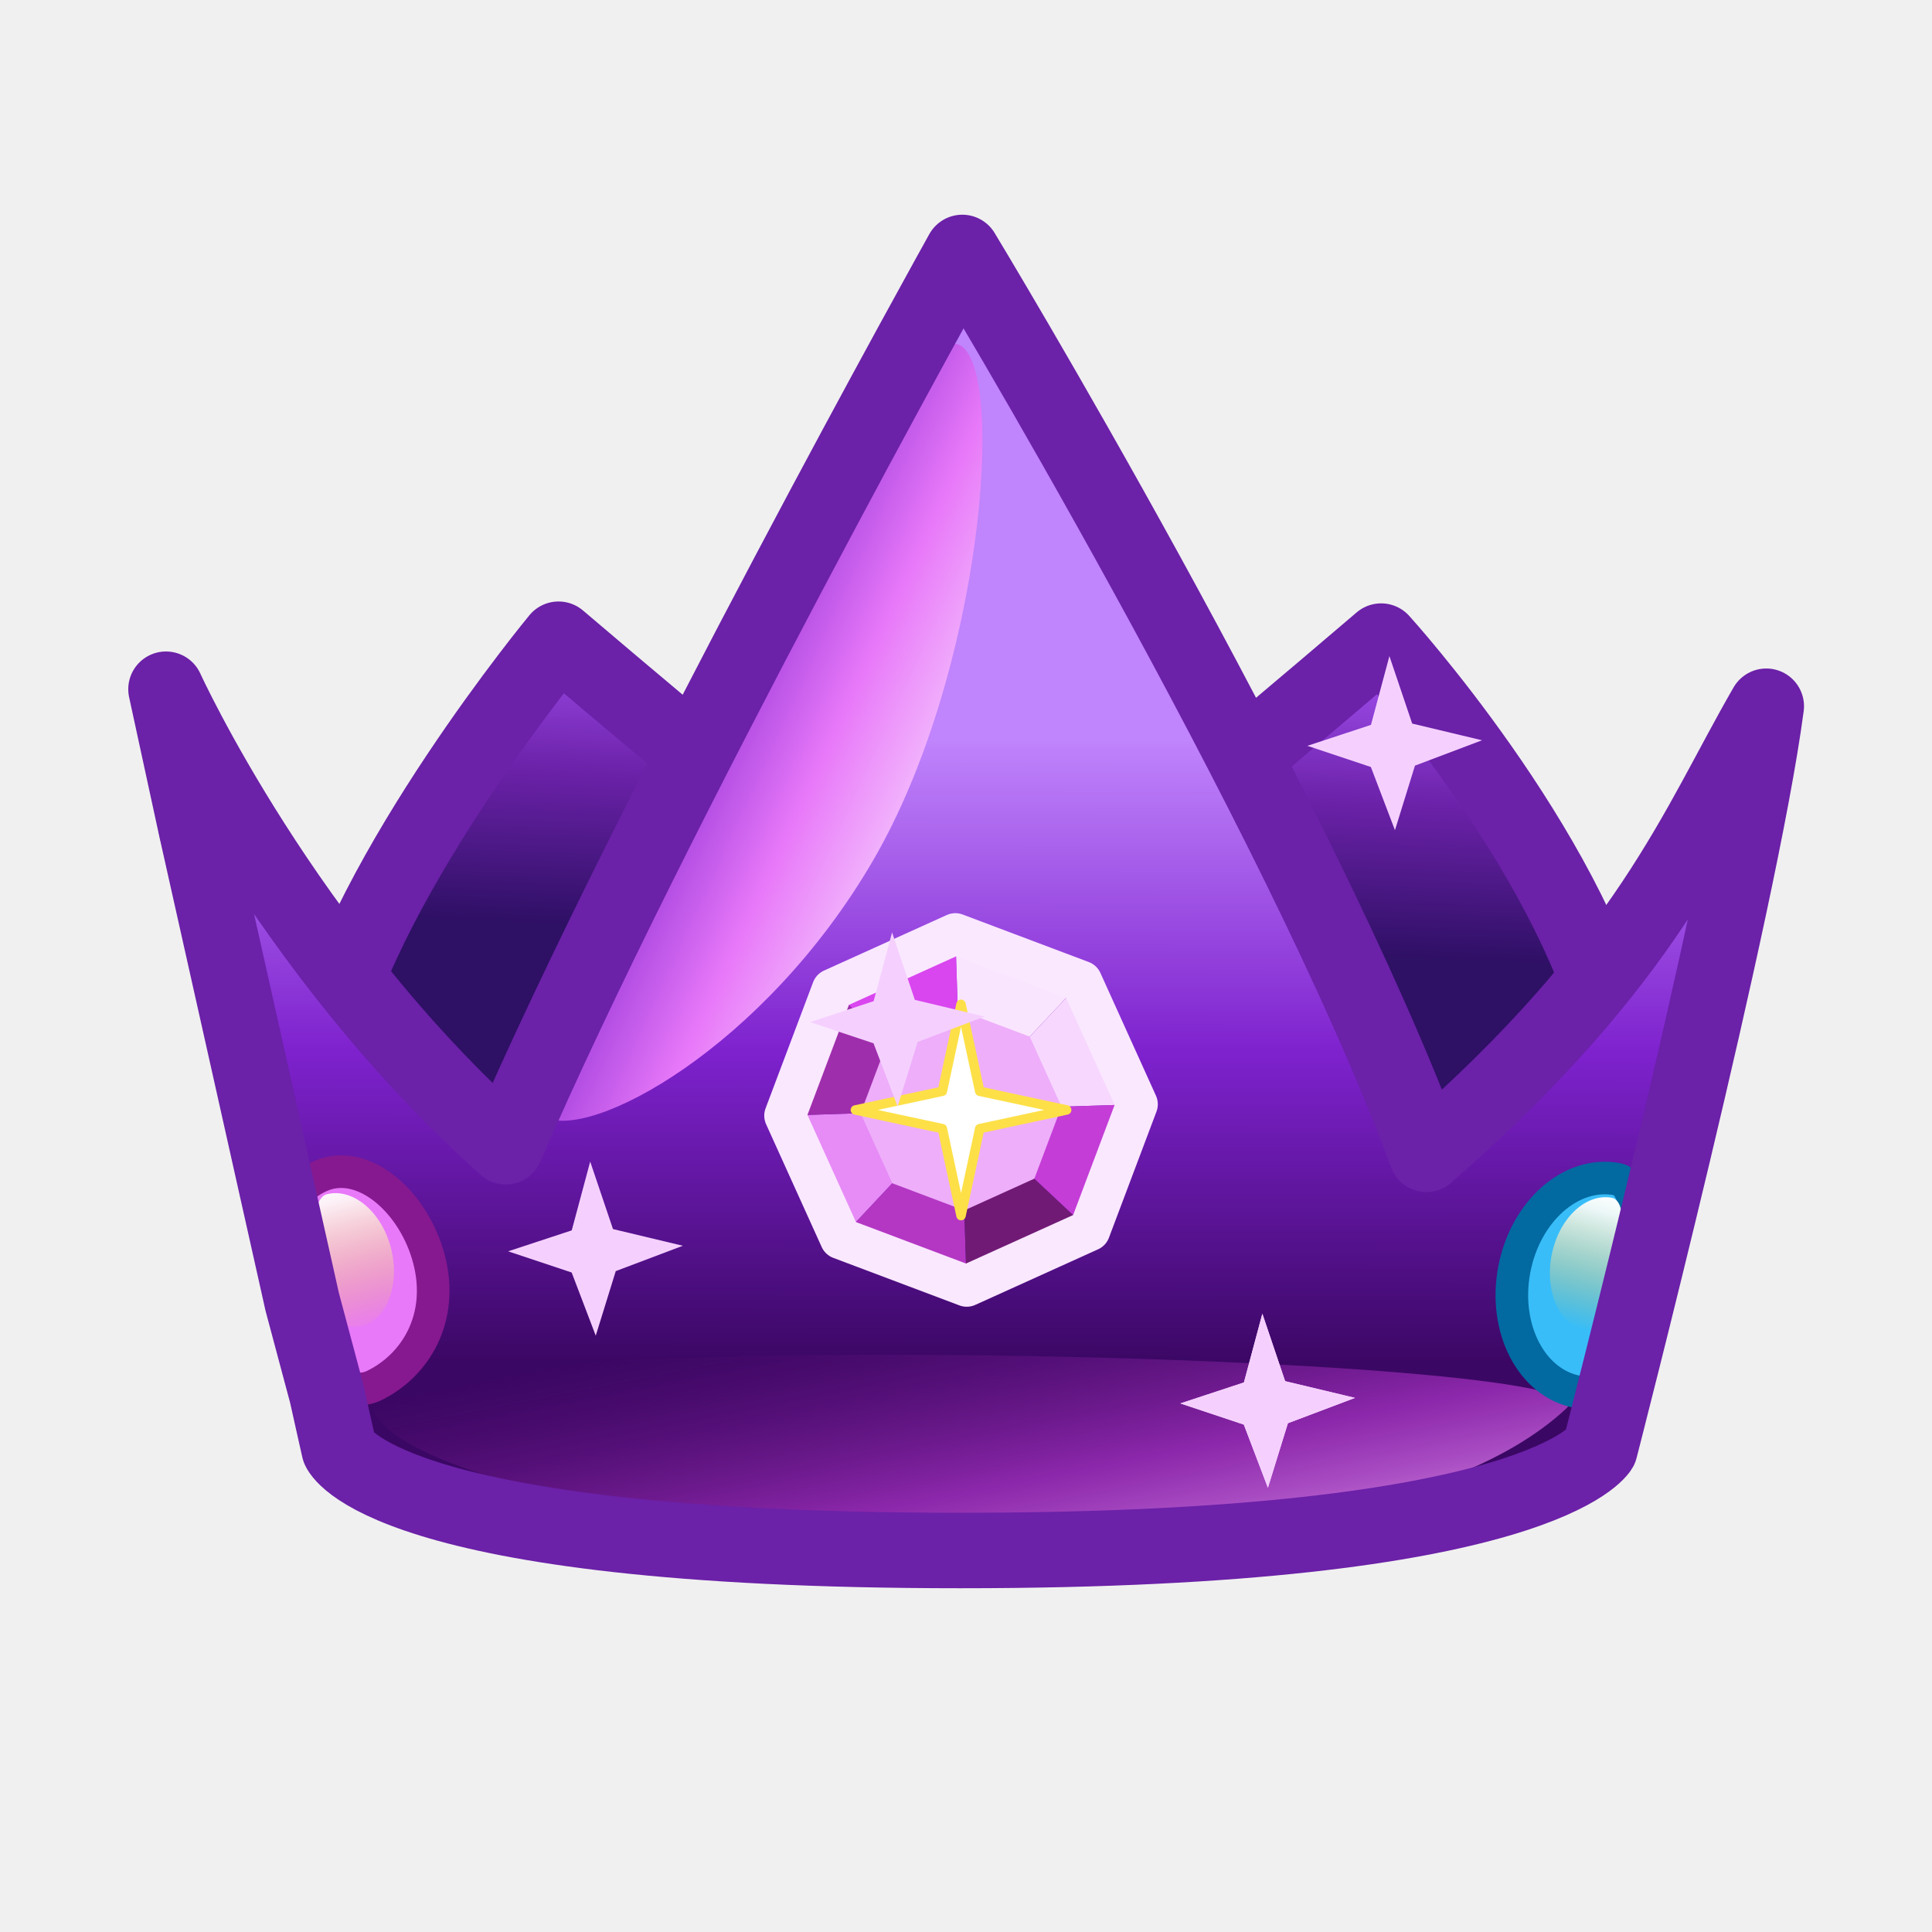
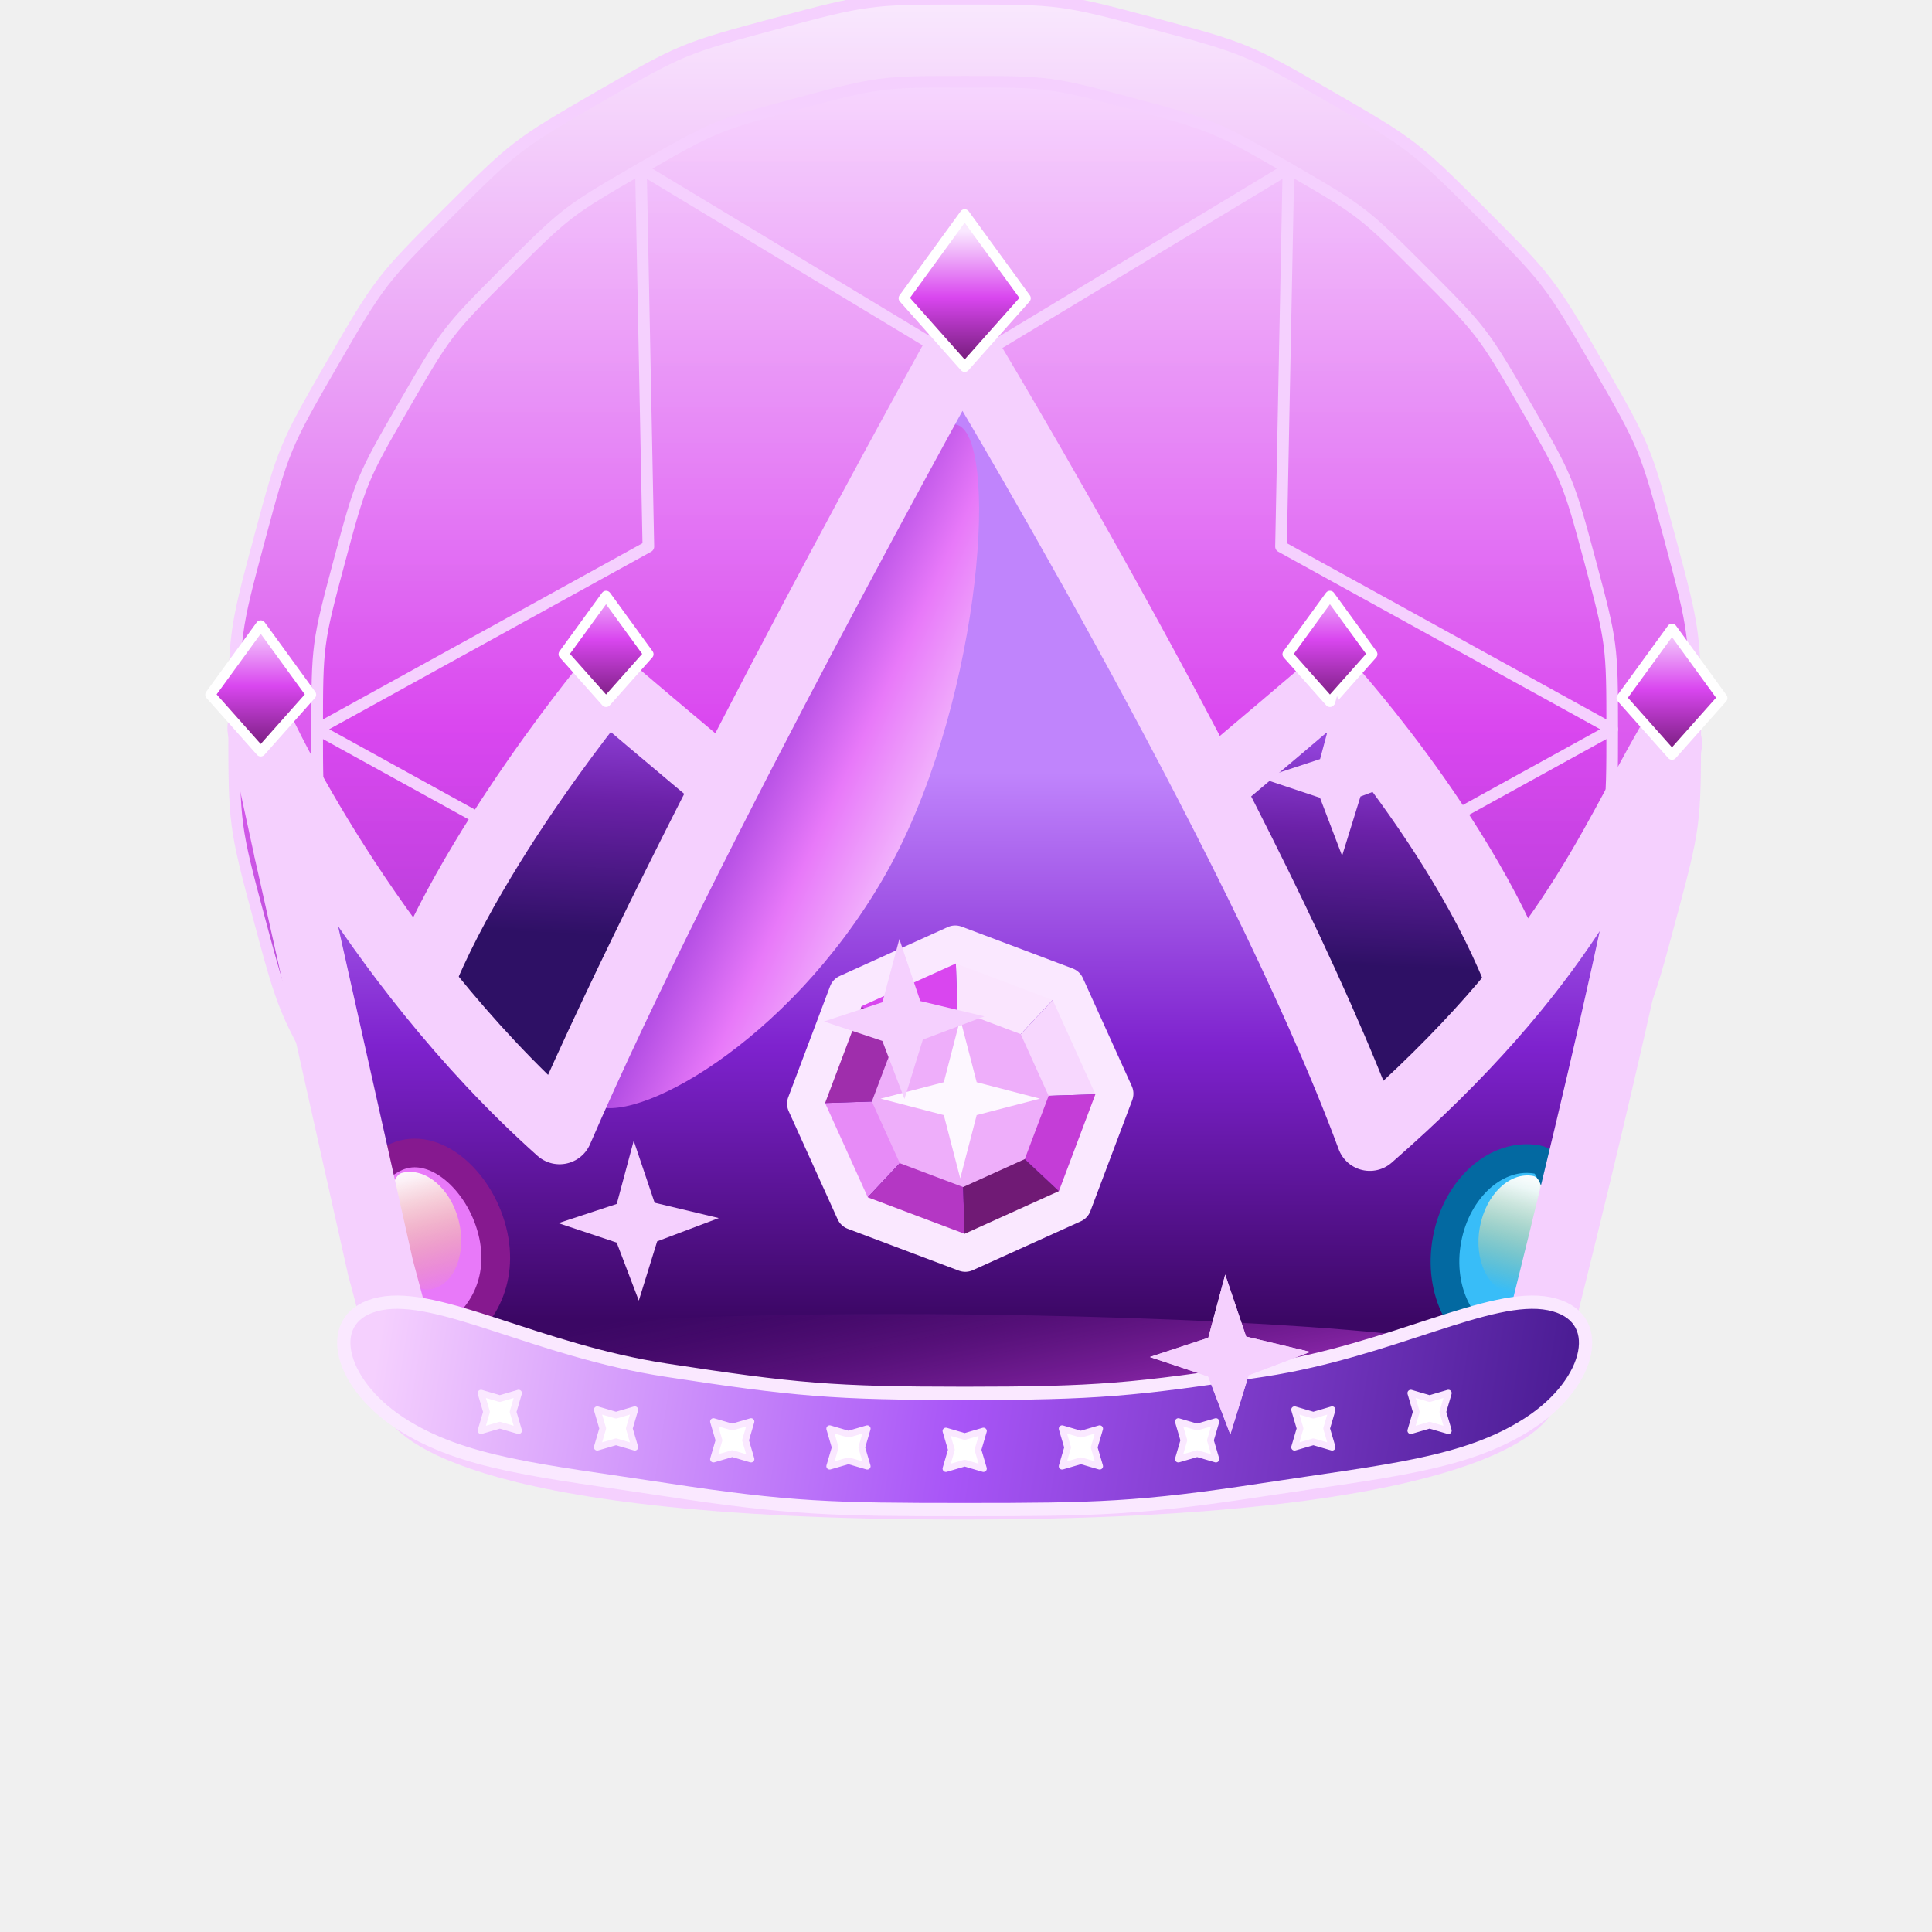
<svg xmlns="http://www.w3.org/2000/svg" viewBox="0 0 512 512" width="512" height="512">
  <defs>
-     <linearGradient id="lg_1" gradientUnits="userSpaceOnUse" x1="-2" y1="-60" x2="-5.258" y2="21.203">
+     <linearGradient id="lg_1" gradientUnits="userSpaceOnUse" x1="0" y1="-265" x2="0" y2="175">
+       <stop offset="0%" stop-color="#fae8ff" stop-opacity="1" />
+       <stop offset="50%" stop-color="#d946ef" stop-opacity="1" />
+       <stop offset="100%" stop-color="#6b21a8" stop-opacity="1" />
+     </linearGradient>
+     <linearGradient id="lg_2" gradientUnits="userSpaceOnUse" x1="-2" y1="-60" x2="-5.258" y2="21.203">
      <stop offset="0%" stop-color="#a855f7" stop-opacity="1" />
      <stop offset="50%" stop-color="#6b21a8" stop-opacity="1" />
      <stop offset="100%" stop-color="#2e1065" stop-opacity="1" />
    </linearGradient>
-     <linearGradient id="lg_2" gradientUnits="userSpaceOnUse" x1="4" y1="-32" x2="3.742" y2="133.203">
+     <linearGradient id="lg_3" gradientUnits="userSpaceOnUse" x1="4" y1="-32" x2="3.742" y2="133.203">
      <stop offset="0%" stop-color="#c084fc" stop-opacity="1" />
      <stop offset="50%" stop-color="#7e22ce" stop-opacity="1" />
      <stop offset="100%" stop-color="#3b0764" stop-opacity="1" />
    </linearGradient>
-     <linearGradient id="lg_3" gradientUnits="userSpaceOnUse" x1="27.309" y1="66.784" x2="4.446" y2="-49.105">
+     <linearGradient id="lg_4" gradientUnits="userSpaceOnUse" x1="27.309" y1="66.784" x2="4.446" y2="-49.105">
      <stop offset="5%" stop-color="#f5d0fe" stop-opacity="1" />
      <stop offset="51%" stop-color="#d946ef" stop-opacity="0.5" />
      <stop offset="96%" stop-color="#86198f" stop-opacity="0" />
    </linearGradient>
-     <linearGradient id="lg_4" gradientUnits="userSpaceOnUse" x1="57.574" y1="32.762" x2="-27.768" y2="-6.745">
+     <linearGradient id="lg_5" gradientUnits="userSpaceOnUse" x1="57.574" y1="32.762" x2="-27.768" y2="-6.745">
      <stop offset="0%" stop-color="#fae8ff" stop-opacity="1" />
      <stop offset="50%" stop-color="#e879f9" stop-opacity="1" />
      <stop offset="100%" stop-color="#7e22ce" stop-opacity="1" />
    </linearGradient>
-     <linearGradient id="lg_5" gradientUnits="userSpaceOnUse" x1="7.756" y1="-20.683" x2="-2.837" y2="18.433">
+     <linearGradient id="lg_6" gradientUnits="userSpaceOnUse" x1="7.756" y1="-20.683" x2="-2.837" y2="18.433">
      <stop offset="5%" stop-color="#ffffff" stop-opacity="1" />
      <stop offset="12%" stop-color="#fefefb" stop-opacity="0.955" />
      <stop offset="18%" stop-color="#fefdf7" stop-opacity="0.909" />
      <stop offset="57%" stop-color="#f8df95" stop-opacity="0.455" />
      <stop offset="96%" stop-color="#f1c234" stop-opacity="0" />
    </linearGradient>
-     <linearGradient id="lg_6" gradientUnits="userSpaceOnUse" x1="-7.728" y1="-23.592" x2="4.54" y2="21.275">
+     <linearGradient id="lg_7" gradientUnits="userSpaceOnUse" x1="-7.728" y1="-23.592" x2="4.54" y2="21.275">
      <stop offset="5%" stop-color="#ffffff" stop-opacity="1" />
      <stop offset="12%" stop-color="#fefefb" stop-opacity="0.955" />
      <stop offset="18%" stop-color="#fefdf7" stop-opacity="0.909" />
      <stop offset="57%" stop-color="#f8df95" stop-opacity="0.455" />
      <stop offset="96%" stop-color="#f1c234" stop-opacity="0" />
    </linearGradient>
+     <linearGradient id="lg_8" gradientUnits="userSpaceOnUse" x1="-175" y1="130" x2="175" y2="185">
+       <stop offset="0%" stop-color="#f5d0fe" stop-opacity="1" />
+       <stop offset="50%" stop-color="#a855f7" stop-opacity="1" />
+       <stop offset="100%" stop-color="#4c1d95" stop-opacity="1" />
+     </linearGradient>
+     <linearGradient id="lg_9" gradientUnits="userSpaceOnUse" x1="0" y1="-195" x2="0" y2="-155">
+       <stop offset="0%" stop-color="#fae8ff" stop-opacity="1" />
+       <stop offset="50%" stop-color="#d946ef" stop-opacity="1" />
+       <stop offset="100%" stop-color="#701a75" stop-opacity="1" />
+     </linearGradient>
+     <linearGradient id="lg_10" gradientUnits="userSpaceOnUse" x1="-212" y1="-78" x2="-212" y2="-38">
+       <stop offset="0%" stop-color="#fae8ff" stop-opacity="1" />
+       <stop offset="50%" stop-color="#d946ef" stop-opacity="1" />
+       <stop offset="100%" stop-color="#701a75" stop-opacity="1" />
+     </linearGradient>
+     <linearGradient id="lg_11" gradientUnits="userSpaceOnUse" x1="213" y1="-77" x2="213" y2="-37">
+       <stop offset="0%" stop-color="#fae8ff" stop-opacity="1" />
+       <stop offset="50%" stop-color="#d946ef" stop-opacity="1" />
+       <stop offset="100%" stop-color="#701a75" stop-opacity="1" />
+     </linearGradient>
+     <linearGradient id="lg_12" gradientUnits="userSpaceOnUse" x1="-108" y1="-92" x2="-108" y2="-52">
+       <stop offset="0%" stop-color="#fae8ff" stop-opacity="1" />
+       <stop offset="50%" stop-color="#d946ef" stop-opacity="1" />
+       <stop offset="100%" stop-color="#701a75" stop-opacity="1" />
+     </linearGradient>
+     <linearGradient id="lg_13" gradientUnits="userSpaceOnUse" x1="110" y1="-92" x2="110" y2="-52">
+       <stop offset="0%" stop-color="#fae8ff" stop-opacity="1" />
+       <stop offset="50%" stop-color="#d946ef" stop-opacity="1" />
+       <stop offset="100%" stop-color="#701a75" stop-opacity="1" />
+     </linearGradient>
  </defs>
-   <g transform="translate(192.95, 209.20)">
-     <g transform="translate(63.07, 18.70) scale(1.000, 1.000) translate(0.00, 0.00)">
-       <g transform="translate(0, 0) rotate(0) scale(1, 1) translate(0, 0)">
-         <path d="M -108.00 -58.50 C -108.00 -58.50, -158.50 2.50, -170.00 49.50 C -195.50 20.50, -204.00 -8.50, -204.00 -8.50 L -165.00 150.00 L 168.50 150.00 L 172.49 133.24 L 173.42 129.30 L 174.33 125.46 L 175.05 122.44 L 175.96 118.61 L 177.43 112.44 L 179.84 102.32 L 186.24 75.38 L 197.65 27.40 L 199.25 20.66 L 205.00 -3.50 C 205.00 -3.50, 190.50 30.50, 172.00 46.50 C 159.50 -3.50, 110.00 -58.00, 110.00 -58.00 C 110.00 -58.00, 16.50 22.00, 1.50 30.50 C -26.00 11.50, -108.00 -58.50, -108.00 -58.50 Z" fill="url(#lg_1)" fill-opacity="1" stroke="#6b21a8" stroke-width="20" stroke-linecap="round" stroke-linejoin="round" />
-       </g>
-     </g>
-     <g transform="translate(63.07, 18.70) scale(1.000, 1.000) translate(0.00, 0.00)">
-       <g transform="translate(0, 0) rotate(0) scale(1, 1) translate(0, 0)">
-         <path d="M -1.00 -161.00 C -1.00 -161.00, -84.00 -12.00, -122.00 76.00 C -180.00 22.00, -212.00 -44.00, -212.00 -44.00 L -204.22 -9.24 L -201.37 3.50 L -195.97 27.61 L -191.99 45.38 L -186.47 70.03 L -183.12 85.01 L -177.84 108.57 L -175.94 117.08 L -170.27 142.40 L -168.44 150.56 L -167.00 157.00 C -167.00 157.00, -155.50 183.00, -1.50 183.00 C 152.50 183.00, 168.00 156.00, 168.00 156.00 C 168.00 156.00, 205.50 9.50, 212.50 -43.50 C 194.00 -11.50, 181.00 26.50, 122.00 78.00 C 88.00 -14.00, -1.00 -161.00, -1.00 -161.00 Z" fill="url(#lg_2)" fill-opacity="1" stroke="none" stroke-width="0" stroke-linecap="round" stroke-linejoin="round" />
+   <g transform="translate(252.95, 269.20) scale(0.880, 0.880) translate(-60, -60)">
+     <g transform="translate(63.07, 18.70) scale(1.000, 1.000) translate(0.00, 0.00)">
+       <g transform="translate(0, 0) rotate(0) scale(1, 1) translate(0, 0)">
+         <path d="M 220.00 -45.00 C 220.00 -16.53, 219.87 -15.56, 212.50 11.94 C 205.13 39.44, 204.77 40.34, 190.53 65.00 C 176.29 89.66, 175.69 90.43, 155.56 110.56 C 135.43 130.69, 134.66 131.29, 110.00 145.53 C 85.34 159.77, 84.44 160.13, 56.94 167.50 C 29.44 174.87, 28.47 175.00, 0.00 175.00 C -28.47 175.00, -29.44 174.87, -56.94 167.50 C -84.44 160.13, -85.34 159.77, -110.00 145.53 C -134.66 131.29, -135.43 130.69, -155.56 110.56 C -175.69 90.43, -176.29 89.66, -190.53 65.00 C -204.77 40.34, -205.13 39.44, -212.50 11.94 C -219.87 -15.56, -220.00 -16.53, -220.00 -45.00 C -220.00 -73.47, -219.87 -74.44, -212.50 -101.94 C -205.13 -129.44, -204.77 -130.34, -190.53 -155.00 C -176.29 -179.66, -175.69 -180.43, -155.56 -200.56 C -135.43 -220.69, -134.66 -221.29, -110.00 -235.53 C -85.34 -249.77, -84.44 -250.13, -56.94 -257.50 C -29.44 -264.87, -28.47 -265.00, 0.00 -265.00 C 28.47 -265.00, 29.44 -264.87, 56.94 -257.50 C 84.44 -250.13, 85.34 -249.77, 110.00 -235.53 C 134.66 -221.29, 135.43 -220.69, 155.56 -200.56 C 175.69 -180.43, 176.29 -179.66, 190.53 -155.00 C 204.77 -130.34, 205.13 -129.44, 212.50 -101.94 C 219.87 -74.44, 220.00 -73.47, 220.00 -45.00 Z" fill="url(#lg_1)" fill-opacity="0.88" stroke="#f5d0fe" stroke-width="3.5" stroke-linecap="round" stroke-linejoin="round" />
+         <path d="M 188.36 -95.47 C 181.83 -119.85, 181.49 -120.65, 168.87 -142.50 C 156.25 -164.35, 155.73 -165.05, 137.89 -182.89 C 120.05 -200.73, 119.35 -201.25, 97.50 -213.87 C 75.65 -226.49, 74.85 -226.83, 50.47 -233.36 C 26.09 -239.89, 25.23 -240.00, 0.00 -240.00 C -25.23 -240.00, -26.09 -239.89, -50.47 -233.36 C -74.85 -226.83, -75.65 -226.49, -97.50 -213.87 C -119.35 -201.25, -120.05 -200.73, -137.89 -182.89 C -155.73 -165.05, -156.25 -164.35, -168.87 -142.50 C -181.49 -120.65, -181.83 -119.85, -188.36 -95.47 C -194.89 -71.09, -195.00 -70.23, -195.00 -45.00 C -195.00 -19.77, -194.89 -18.90, -188.36 5.47 C -181.83 29.84, -181.49 30.65, -168.87 52.50 C -156.25 74.35, -155.73 75.05, -137.89 92.89 C -120.05 110.73, -119.35 111.25, -97.50 123.87 C -75.65 136.49, -74.84 136.83, -50.47 143.36 C -26.10 149.89, -25.23 150.00, 0.00 150.00 C 25.23 150.00, 26.09 149.89, 50.47 143.36 C 74.85 136.83, 75.65 136.49, 97.50 123.87 C 119.35 111.25, 120.05 110.73, 137.89 92.89 C 155.73 75.05, 156.25 74.35, 168.87 52.50 C 181.49 30.65, 181.83 29.84, 188.36 5.47 C 194.89 -18.90, 195.00 -19.77, 195.00 -45.00 C 195.00 -70.23, 194.89 -71.09, 188.36 -95.47 Z" fill="url(#lg_1)" fill-opacity="0.88" stroke="#f5d0fe" stroke-width="3.5" stroke-linecap="round" stroke-linejoin="round" />
+         <path d="M 195.00 -45.00 L 95.26 10.00 L 97.50 123.87 L 0.00 65.00 L -97.50 123.87 L -95.26 10.00 L -195.00 -45.00 L -95.26 -100.00 L -97.50 -213.87 L 0.00 -155.00 L 97.50 -213.87 L 95.26 -100.00 L 195.00 -45.00 Z" fill="url(#lg_1)" fill-opacity="0.88" stroke="#f5d0fe" stroke-width="3.5" stroke-linecap="round" stroke-linejoin="round" />
+       </g>
+     </g>
+     <g transform="translate(63.07, 18.70) scale(1.000, 1.000) translate(0.00, 0.00)">
+       <g transform="translate(0, 0) rotate(0) scale(1, 1) translate(0, 0)">
+         <path d="M -108.00 -58.50 C -108.00 -58.50, -158.50 2.50, -170.00 49.50 C -195.50 20.50, -204.00 -8.50, -204.00 -8.50 L -165.00 150.00 L 168.50 150.00 L 172.49 133.24 L 173.42 129.30 L 174.33 125.46 L 175.05 122.44 L 175.96 118.61 L 177.43 112.44 L 179.84 102.32 L 186.24 75.38 L 197.65 27.40 L 199.25 20.66 L 205.00 -3.50 C 205.00 -3.50, 190.50 30.50, 172.00 46.50 C 159.50 -3.50, 110.00 -58.00, 110.00 -58.00 C 110.00 -58.00, 16.50 22.00, 1.50 30.50 C -26.00 11.50, -108.00 -58.50, -108.00 -58.50 Z" fill="url(#lg_2)" fill-opacity="1" stroke="#f5d0fe" stroke-width="20" stroke-linecap="round" stroke-linejoin="round" />
+       </g>
+     </g>
+     <g transform="translate(63.07, 18.70) scale(1.000, 1.000) translate(0.00, 0.00)">
+       <g transform="translate(0, 0) rotate(0) scale(1, 1) translate(0, 0)">
+         <path d="M -1.00 -161.00 C -1.00 -161.00, -84.00 -12.00, -122.00 76.00 C -180.00 22.00, -212.00 -44.00, -212.00 -44.00 L -204.22 -9.24 L -201.37 3.50 L -195.97 27.61 L -191.99 45.38 L -186.47 70.03 L -183.12 85.01 L -177.84 108.57 L -175.94 117.08 L -170.27 142.40 L -168.44 150.56 L -167.00 157.00 C -167.00 157.00, -155.50 183.00, -1.50 183.00 C 152.50 183.00, 168.00 156.00, 168.00 156.00 C 168.00 156.00, 205.50 9.50, 212.50 -43.50 C 194.00 -11.50, 181.00 26.50, 122.00 78.00 C 88.00 -14.00, -1.00 -161.00, -1.00 -161.00 Z" fill="url(#lg_3)" fill-opacity="1" stroke="none" stroke-width="0" stroke-linecap="round" stroke-linejoin="round" />
      </g>
    </g>
    <g transform="translate(62.10, 171.03) scale(1.000, 1.000) translate(0.00, 0.00)">
      <g transform="translate(2, 3.5) rotate(0) scale(1, 1) translate(0, 0)">
-         <path d="M 158.11 -10.54 C 173.85 -25.31, -164.96 -32.99, -158.55 -10.98 C -149.09 21.51, 94.18 49.48, 158.11 -10.54 Z" fill="url(#lg_3)" fill-opacity="1" stroke="none" stroke-width="0" stroke-linecap="round" stroke-linejoin="round" />
+         <path d="M 158.11 -10.54 C 173.85 -25.31, -164.96 -32.99, -158.55 -10.98 C -149.09 21.51, 94.18 49.48, 158.11 -10.54 Z" fill="url(#lg_4)" fill-opacity="1" stroke="none" stroke-width="0" stroke-linecap="round" stroke-linejoin="round" />
      </g>
    </g>
    <g transform="translate(61.73, 84.95) scale(1.000, 1.000) translate(-265.17, -339.65)">
      <g transform="translate(265.173, 339.648) rotate(0) scale(1, 1) translate(0, 0)">
        <path d="M 0.00 0.00 L 0.00 0.00 L 0.00 0.00 L 0.00 0.00 Z" fill="#f8dcfe" fill-opacity="1" stroke="none" stroke-width="0" stroke-linecap="round" stroke-linejoin="round" />
      </g>
      <g transform="translate(241.849, 356.673) rotate(0) scale(1, 1) translate(0, 0)">
        <path d="M 23.32 -17.02 L -8.59 17.02 L -23.32 -15.51 L -23.32 -15.52 L 23.32 -17.02 L 23.32 -17.02 Z" fill="#e78bf7" fill-opacity="1" stroke="none" stroke-width="0" stroke-linecap="round" stroke-linejoin="round" />
      </g>
      <g transform="translate(265.173, 339.648) rotate(0) scale(1, 1) translate(0, 0)">
        <path d="M 0.00 0.00 L 0.00 0.00 L 0.00 0.00 L 0.00 0.00 L 0.00 0.00 Z" fill="#f5d0fe" fill-opacity="1" stroke="none" stroke-width="0" stroke-linecap="round" stroke-linejoin="round" />
      </g>
      <g transform="translate(241.85, 324.443) rotate(0) scale(1, 1) translate(0, 0)">
        <path d="M 23.32 15.21 L -23.32 16.71 L -10.73 -16.71 L -10.73 -16.71 L 23.32 15.21 L 23.32 15.21 Z" fill="#9f2eac" fill-opacity="1" stroke="none" stroke-width="0" stroke-linecap="round" stroke-linejoin="round" />
      </g>
      <g transform="translate(265.173, 339.648) rotate(0) scale(1, 1) translate(0, 0)">
        <path d="M 0.00 0.00 L 0.00 0.00 L 0.00 0.00 L 0.00 0.00 Z" fill="#f5d0fe" fill-opacity="1" stroke="none" stroke-width="0" stroke-linecap="round" stroke-linejoin="round" />
      </g>
      <g transform="translate(280.378, 316.325) rotate(0) scale(1, 1) translate(0, 0)">
        <path d="M -15.21 23.32 L -16.71 -23.32 L 16.71 -10.73 L 16.71 -10.73 L -15.21 23.32 L -15.21 23.32 Z" fill="#fae5fe" fill-opacity="1" stroke="none" stroke-width="0" stroke-linecap="round" stroke-linejoin="round" />
      </g>
      <g transform="translate(249.967, 362.971) rotate(0) scale(1, 1) translate(0, 0)">
        <path d="M -16.71 10.73 L 15.21 -23.32 L 16.71 23.32 L -16.71 10.73 L -16.71 10.73 Z" fill="#b437c4" fill-opacity="1" stroke="none" stroke-width="0" stroke-linecap="round" stroke-linejoin="round" />
      </g>
      <g transform="translate(248.148, 316.325) rotate(0) scale(1, 1) translate(0, 0)">
        <path d="M -17.02 -8.59 L 15.51 -23.32 L 15.52 -23.32 L 17.02 23.32 L -17.02 -8.59 Z" fill="#d946ef" fill-opacity="1" stroke="none" stroke-width="0" stroke-linecap="round" stroke-linejoin="round" />
      </g>
      <g transform="translate(282.198, 362.972) rotate(0) scale(1, 1) translate(0, 0)">
        <path d="M -17.02 -23.32 L -17.02 -23.32 L 17.02 8.59 L -15.51 23.32 L -15.52 23.32 L -17.02 -23.32 L -17.02 -23.32 Z" fill="#701a75" fill-opacity="1" stroke="none" stroke-width="0" stroke-linecap="round" stroke-linejoin="round" />
      </g>
      <g transform="translate(288.497, 322.623) rotate(0) scale(1, 1) translate(0, 0)">
        <path d="M -23.32 17.02 L 8.60 -17.02 L 23.32 15.51 L 23.32 15.52 L -23.32 17.02 L -23.32 17.02 Z" fill="#f7d7fe" fill-opacity="1" stroke="none" stroke-width="0" stroke-linecap="round" stroke-linejoin="round" />
      </g>
      <g transform="translate(288.496, 354.854) rotate(0) scale(1, 1) translate(0, 0)">
        <path d="M 23.32 -16.71 L 10.73 16.71 L 10.73 16.71 L -23.32 -15.21 L 23.32 -16.71 Z" fill="#c43dd7" fill-opacity="1" stroke="none" stroke-width="0" stroke-linecap="round" stroke-linejoin="round" />
      </g>
      <g transform="translate(265.173, 339.648) rotate(0) scale(1, 1) translate(0, 0)">
        <path d="M 19.43 18.21 L 26.62 -0.86 L 18.21 -19.43 L -0.86 -26.62 L -19.43 -18.21 L -26.62 0.86 L -18.21 19.43 L 0.86 26.62 L 19.43 18.21 Z" fill="#eeaefa" fill-opacity="1" stroke="none" stroke-width="0" stroke-linecap="round" stroke-linejoin="round" />
      </g>
      <g transform="translate(265.173, 339.649) rotate(0) scale(1, 1) translate(0, 0)">
        <path d="M 31.92 -34.05 L 31.92 -34.05 L -1.51 -46.65 L -1.51 -46.65 L -34.05 -31.92 L -34.05 -31.92 L -46.65 1.51 L -46.65 1.51 L -31.92 34.05 L -31.92 34.05 L 1.51 46.65 L 1.51 46.65 L 34.05 31.92 L 34.05 31.92 L 46.65 -1.51 L 46.65 -1.51 L 31.92 -34.05 Z" fill="none" fill-opacity="1" stroke="#fae8ff" stroke-width="11" stroke-linecap="round" stroke-linejoin="round" />
      </g>
      <g transform="translate(265.173, 339.649) rotate(0) scale(1, 1) translate(0, 0)">
-         <path d="M 0.00 -28.00 L 4.95 -4.95 L 28.00 0.00 L 4.95 4.95 L 0.00 28.00 L -4.95 4.95 L -28.00 0.00 L -4.95 -4.95 L 0.00 -28.00 Z" fill="#ffffff" fill-opacity="1" stroke="#fde047" stroke-width="2.5" stroke-linecap="round" stroke-linejoin="round" />
+         <path d="M 0.00 -24.00 L 4.95 -4.95 L 24.00 0.00 L 4.95 4.95 L 0.00 24.00 L -4.95 4.95 L -24.00 0.00 L -4.95 -4.95 L 0.00 -24.00 Z" fill="#ffffff" fill-opacity="0.9" stroke="none" stroke-width="0" stroke-linecap="round" stroke-linejoin="round" />
      </g>
    </g>
    <g transform="translate(7.69, -15.15) scale(1.000, 1.000) translate(0.00, 0.00)">
      <g transform="translate(0, 0) rotate(0) scale(1, 1) translate(0, 0)">
-         <path d="M 53.92 -102.47 C 66.00 -95.44, 59.61 -15.67, 30.75 33.95 C 1.89 83.58, -44.68 108.83, -56.76 101.81 C -68.84 94.78, -41.86 58.14, -12.99 8.51 C 15.87 -41.11, 41.84 -109.49, 53.92 -102.47 Z" fill="url(#lg_4)" fill-opacity="1" stroke="none" stroke-width="0" stroke-linecap="round" stroke-linejoin="round" />
+         <path d="M 53.92 -102.47 C 66.00 -95.44, 59.61 -15.67, 30.75 33.95 C 1.89 83.58, -44.68 108.83, -56.76 101.81 C -68.84 94.78, -41.86 58.14, -12.99 8.51 C 15.87 -41.11, 41.84 -109.49, 53.92 -102.47 Z" fill="url(#lg_5)" fill-opacity="1" stroke="none" stroke-width="0" stroke-linecap="round" stroke-linejoin="round" />
      </g>
    </g>
    <g transform="translate(224.34, 131.35) scale(1.000, 1.000) translate(-420.29, -366.05)">
      <g transform="translate(420.285, 366.047) rotate(0) scale(1, 1) translate(0, 0)">
        <path d="M 0.76 28.30 C -11.39 26.04, -18.90 11.60, -16.01 -3.97 C -13.12 -19.53, -0.93 -30.32, 11.22 -28.06 C 23.38 -25.81, 12.91 30.55, 0.76 28.30 Z" fill="#38bdf8" fill-opacity="1" stroke="#0369a1" stroke-width="8.638" stroke-linecap="round" stroke-linejoin="round" />
      </g>
      <g transform="translate(423.467, 360.626) rotate(0) scale(1, 1) translate(0, 0)">
-         <path d="M 0.13 17.82 C -6.90 16.51, -11.13 7.50, -9.31 -2.30 C -7.49 -12.11, -0.31 -19.00, 6.72 -17.70 C 13.76 -16.39, 7.17 19.13, 0.13 17.82 Z" fill="url(#lg_5)" fill-opacity="1" stroke="none" stroke-width="0" stroke-linecap="round" stroke-linejoin="round" />
+         <path d="M 0.13 17.82 C -6.90 16.51, -11.13 7.50, -9.31 -2.30 C -7.49 -12.11, -0.31 -19.00, 6.72 -17.70 C 13.76 -16.39, 7.17 19.13, 0.13 17.82 Z" fill="url(#lg_6)" fill-opacity="1" stroke="none" stroke-width="0" stroke-linecap="round" stroke-linejoin="round" />
      </g>
    </g>
    <g transform="translate(-95.31, 130.00) scale(1.000, 1.000) translate(-100.64, -364.70)">
      <g transform="translate(100.638, 364.696) rotate(0) scale(1, 1) translate(0, 0)">
        <path d="M 1.54 27.98 C 12.64 22.55, 20.03 9.98, 16.09 -5.35 C 12.15 -20.68, -1.40 -32.52, -12.71 -27.54 C -37.39 -16.70, -15.76 36.43, 1.54 27.98 Z" fill="#e879f9" fill-opacity="1" stroke="#86198f" stroke-width="8.638" stroke-linecap="round" stroke-linejoin="round" />
      </g>
      <g transform="translate(97.237, 359.375) rotate(0) scale(1, 1) translate(0, 0)">
-         <path d="M 1.32 17.61 C 8.31 16.10, 11.86 6.56, 9.38 -3.11 C 6.90 -12.77, -0.73 -19.16, -7.66 -17.38 C -14.59 -15.60, -11.49 20.38, 1.32 17.61 Z" fill="url(#lg_6)" fill-opacity="1" stroke="none" stroke-width="0" stroke-linecap="round" stroke-linejoin="round" />
-       </g>
-     </g>
-     <g transform="translate(63.07, 18.70) scale(1.000, 1.000) translate(0.00, 0.00)">
-       <g transform="translate(0, 0) rotate(0) scale(1, 1) translate(0, 0)">
-         <path d="M -1.00 -161.00 C -1.00 -161.00, -84.00 -12.00, -122.00 76.00 C -180.68 23.63, -212.03 -45.25, -212.03 -45.25 L -204.22 -9.24 L -201.37 3.50 L -195.97 27.61 L -191.99 45.38 L -186.47 70.03 L -183.12 85.01 L -177.84 108.57 L -175.94 117.08 L -169.41 141.51 L -167.59 149.67 L -166.14 156.11 C -166.14 156.11, -155.50 183.00, -1.50 183.00 C 152.50 183.00, 168.00 156.00, 168.00 156.00 C 168.00 156.00, 205.06 12.26, 212.06 -40.74 C 193.56 -8.74, 181.00 26.50, 122.00 78.00 C 88.00 -14.00, -1.00 -161.00, -1.00 -161.00 Z" fill="none" fill-opacity="1" stroke="#6b21a8" stroke-width="20" stroke-linecap="round" stroke-linejoin="round" />
-       </g>
-     </g>
-     <g transform="translate(176.66, -12.26) scale(1.150, 1.150) translate(0.00, 0.00)">
-       <g transform="translate(0, 0) rotate(0) scale(1, 1) translate(0, 0)">
-         <path d="M -1.22 -20.06 L 4.03 -4.51 L 20.13 -0.66 L 4.67 5.18 L 0.06 20.06 L -5.49 5.50 L -20.13 0.62 L -5.47 -4.21 L -1.22 -20.06 Z" fill="#f5d0fe" fill-opacity="1" stroke="none" stroke-width="0" stroke-linecap="round" stroke-linejoin="round" />
-       </g>
-     </g>
-     <g transform="translate(-35.14, 121.70) scale(1.150, 1.150) translate(0.00, 0.00)">
-       <g transform="translate(0, 0) rotate(0) scale(1, 1) translate(0, 0)">
-         <path d="M -1.22 -20.06 L 4.03 -4.51 L 20.13 -0.66 L 4.67 5.18 L 0.06 20.06 L -5.49 5.50 L -20.13 0.62 L -5.47 -4.21 L -1.22 -20.06 Z" fill="#f5d0fe" fill-opacity="1" stroke="none" stroke-width="0" stroke-linecap="round" stroke-linejoin="round" />
-       </g>
-     </g>
-     <g transform="translate(44.86, 60.96) scale(1.150, 1.150) translate(0.00, 0.00)">
-       <g transform="translate(0, 0) rotate(0) scale(1, 1) translate(0, 0)">
-         <path d="M -1.22 -20.06 L 4.03 -4.51 L 20.13 -0.66 L 4.67 5.18 L 0.06 20.06 L -5.49 5.50 L -20.13 0.62 L -5.47 -4.21 L -1.22 -20.06 Z" fill="#f5d0fe" fill-opacity="1" stroke="none" stroke-width="0" stroke-linecap="round" stroke-linejoin="round" />
-       </g>
-     </g>
-     <g transform="translate(142.99, 162.01) scale(1.150, 1.150) translate(0.00, 0.00)">
-       <g transform="translate(0, 0) rotate(0) scale(1, 1) translate(0, 0)">
-         <path d="M -1.22 -20.06 L 4.03 -4.51 L 20.13 -0.66 L 4.67 5.18 L 0.06 20.06 L -5.49 5.50 L -20.13 0.62 L -5.47 -4.21 L -1.22 -20.06 Z" fill="#f5d0fe" fill-opacity="1" stroke="none" stroke-width="0" stroke-linecap="round" stroke-linejoin="round" />
-       </g>
-     </g>
-     <g transform="translate(142.99, 162.01) scale(1.150, 1.150) translate(0.00, 0.00)">
+         <path d="M 1.32 17.61 C 8.31 16.10, 11.86 6.56, 9.38 -3.11 C 6.90 -12.77, -0.73 -19.16, -7.66 -17.38 C -14.59 -15.60, -11.49 20.38, 1.32 17.61 Z" fill="url(#lg_7)" fill-opacity="1" stroke="none" stroke-width="0" stroke-linecap="round" stroke-linejoin="round" />
+       </g>
+     </g>
+     <g transform="translate(63.07, 18.70) scale(1.000, 1.000) translate(0.00, 0.00)">
+       <g transform="translate(0, 0) rotate(0) scale(1, 1) translate(0, 0)">
+         <path d="M -1.00 -161.00 C -1.00 -161.00, -84.00 -12.00, -122.00 76.00 C -180.68 23.63, -212.03 -45.25, -212.03 -45.25 L -204.22 -9.24 L -201.37 3.50 L -195.97 27.61 L -191.99 45.38 L -186.47 70.03 L -183.12 85.01 L -177.84 108.57 L -175.94 117.08 L -169.41 141.51 L -167.59 149.67 L -166.14 156.11 C -166.14 156.11, -155.50 183.00, -1.50 183.00 C 152.50 183.00, 168.00 156.00, 168.00 156.00 C 168.00 156.00, 205.06 12.26, 212.06 -40.74 C 193.56 -8.74, 181.00 26.50, 122.00 78.00 C 88.00 -14.00, -1.00 -161.00, -1.00 -161.00 Z" fill="none" fill-opacity="1" stroke="#f5d0fe" stroke-width="20" stroke-linecap="round" stroke-linejoin="round" />
+       </g>
+     </g>
+     <g transform="translate(63.07, 18.70) scale(1.000, 1.000) translate(0.00, 0.00)">
+       <g transform="translate(0, 0) rotate(0) scale(1, 1) translate(0, 0)">
+         <path d="M -176.00 128.00 C -158.40 124.48, -128.72 142.06, -90.00 148.00 C -51.28 153.94, -39.60 155.00, 0.00 155.00 C 39.60 155.00, 51.28 153.94, 90.00 148.00 C 128.72 142.06, 158.40 124.48, 176.00 128.00 C 193.60 131.52, 188.92 151.68, 170.00 164.00 C 151.08 176.32, 127.40 178.28, 90.00 184.00 C 52.60 189.72, 39.60 190.00, 0.00 190.00 C -39.60 190.00, -52.60 189.72, -90.00 184.00 C -127.40 178.28, -151.08 176.32, -170.00 164.00 C -188.92 151.68, -193.60 131.52, -176.00 128.00 Z" fill="url(#lg_8)" fill-opacity="1" stroke="#fae8ff" stroke-width="4" stroke-linecap="round" stroke-linejoin="round" />
+       </g>
+       <g transform="translate(0, 0) rotate(0) scale(1, 1) translate(0, 0)">
+         <path d="M -134.34 166.24 L -140.00 164.58 L -145.66 166.24 L -144.00 160.58 L -145.66 154.92 L -140.00 156.58 L -134.34 154.92 L -136.00 160.58 L -134.34 166.24 Z" fill="#ffffff" fill-opacity="1" stroke="#fae8ff" stroke-width="2" stroke-linecap="round" stroke-linejoin="round" />
+         <path d="M -99.34 171.23 L -105.00 169.58 L -110.66 171.23 L -109.00 165.58 L -110.66 159.92 L -105.00 161.58 L -99.34 159.92 L -101.00 165.58 L -99.34 171.23 Z" fill="#ffffff" fill-opacity="1" stroke="#fae8ff" stroke-width="2" stroke-linecap="round" stroke-linejoin="round" />
+         <path d="M -64.34 174.80 L -70.00 173.14 L -75.66 174.80 L -74.00 169.14 L -75.66 163.49 L -70.00 165.14 L -64.34 163.49 L -66.00 169.14 L -64.34 174.80 Z" fill="#ffffff" fill-opacity="1" stroke="#fae8ff" stroke-width="2" stroke-linecap="round" stroke-linejoin="round" />
+         <path d="M -29.34 176.94 L -35.00 175.29 L -40.66 176.94 L -39.00 171.29 L -40.66 165.63 L -35.00 167.29 L -29.34 165.63 L -31.00 171.29 L -29.34 176.94 Z" fill="#ffffff" fill-opacity="1" stroke="#fae8ff" stroke-width="2" stroke-linecap="round" stroke-linejoin="round" />
+         <path d="M 5.66 177.66 L 0.00 176.00 L -5.66 177.66 L -4.00 172.00 L -5.66 166.34 L 0.00 168.00 L 5.66 166.34 L 4.00 172.00 L 5.66 177.66 Z" fill="#ffffff" fill-opacity="1" stroke="#fae8ff" stroke-width="2" stroke-linecap="round" stroke-linejoin="round" />
+         <path d="M 40.66 176.94 L 35.00 175.29 L 29.34 176.94 L 31.00 171.29 L 29.34 165.63 L 35.00 167.29 L 40.66 165.63 L 39.00 171.29 L 40.66 176.94 Z" fill="#ffffff" fill-opacity="1" stroke="#fae8ff" stroke-width="2" stroke-linecap="round" stroke-linejoin="round" />
+         <path d="M 75.66 174.80 L 70.00 173.14 L 64.34 174.80 L 66.00 169.14 L 64.34 163.49 L 70.00 165.14 L 75.66 163.49 L 74.00 169.14 L 75.66 174.80 Z" fill="#ffffff" fill-opacity="1" stroke="#fae8ff" stroke-width="2" stroke-linecap="round" stroke-linejoin="round" />
+         <path d="M 110.66 171.23 L 105.00 169.58 L 99.34 171.23 L 101.00 165.58 L 99.34 159.92 L 105.00 161.58 L 110.66 159.92 L 109.00 165.58 L 110.66 171.23 Z" fill="#ffffff" fill-opacity="1" stroke="#fae8ff" stroke-width="2" stroke-linecap="round" stroke-linejoin="round" />
+         <path d="M 145.66 166.24 L 140.00 164.58 L 134.34 166.24 L 136.00 160.58 L 134.34 154.92 L 140.00 156.58 L 145.66 154.92 L 144.00 160.58 L 145.66 166.24 Z" fill="#ffffff" fill-opacity="1" stroke="#fae8ff" stroke-width="2" stroke-linecap="round" stroke-linejoin="round" />
+       </g>
+       <g transform="translate(0, 0) rotate(0) scale(1, 1) translate(0, 0)">
+         <path d="M 0.00 -200.10 L 18.40 -174.80 L 0.00 -154.10 L -18.40 -174.80 L 0.00 -200.10 Z" fill="url(#lg_9)" fill-opacity="1" stroke="#ffffff" stroke-width="3" stroke-linecap="round" stroke-linejoin="round" />
+       </g>
+       <g transform="translate(0, 0) rotate(0) scale(1, 1) translate(0, 0)">
+         <path d="M -212.00 -76.30 L -196.80 -55.40 L -212.00 -38.30 L -227.20 -55.40 L -212.00 -76.30 Z" fill="url(#lg_10)" fill-opacity="1" stroke="#ffffff" stroke-width="3" stroke-linecap="round" stroke-linejoin="round" />
+       </g>
+       <g transform="translate(0, 0) rotate(0) scale(1, 1) translate(0, 0)">
+         <path d="M 213.00 -75.30 L 228.20 -54.40 L 213.00 -37.30 L 197.80 -54.40 L 213.00 -75.30 Z" fill="url(#lg_11)" fill-opacity="1" stroke="#ffffff" stroke-width="3" stroke-linecap="round" stroke-linejoin="round" />
+       </g>
+       <g transform="translate(0, 0) rotate(0) scale(1, 1) translate(0, 0)">
+         <path d="M -108.00 -85.20 L -95.20 -67.60 L -108.00 -53.20 L -120.80 -67.60 L -108.00 -85.20 Z" fill="url(#lg_12)" fill-opacity="1" stroke="#ffffff" stroke-width="3" stroke-linecap="round" stroke-linejoin="round" />
+       </g>
+       <g transform="translate(0, 0) rotate(0) scale(1, 1) translate(0, 0)">
+         <path d="M 110.00 -85.20 L 122.80 -67.60 L 110.00 -53.20 L 97.20 -67.60 L 110.00 -85.20 Z" fill="url(#lg_13)" fill-opacity="1" stroke="#ffffff" stroke-width="3" stroke-linecap="round" stroke-linejoin="round" />
+       </g>
+     </g>
+     <g transform="translate(176.66, -12.26) scale(1.200, 1.200) translate(0.00, 0.00)">
+       <g transform="translate(0, 0) rotate(0) scale(1, 1) translate(0, 0)">
+         <path d="M -1.22 -20.06 L 4.03 -4.51 L 20.13 -0.66 L 4.67 5.18 L 0.06 20.06 L -5.49 5.50 L -20.13 0.62 L -5.47 -4.21 L -1.22 -20.06 Z" fill="#f5d0fe" fill-opacity="1" stroke="none" stroke-width="0" stroke-linecap="round" stroke-linejoin="round" />
+       </g>
+     </g>
+     <g transform="translate(-35.14, 121.70) scale(1.200, 1.200) translate(0.00, 0.00)">
+       <g transform="translate(0, 0) rotate(0) scale(1, 1) translate(0, 0)">
+         <path d="M -1.22 -20.06 L 4.03 -4.51 L 20.13 -0.66 L 4.67 5.18 L 0.06 20.06 L -5.49 5.50 L -20.13 0.62 L -5.47 -4.21 L -1.22 -20.06 Z" fill="#f5d0fe" fill-opacity="1" stroke="none" stroke-width="0" stroke-linecap="round" stroke-linejoin="round" />
+       </g>
+     </g>
+     <g transform="translate(44.86, 60.96) scale(1.200, 1.200) translate(0.00, 0.00)">
+       <g transform="translate(0, 0) rotate(0) scale(1, 1) translate(0, 0)">
+         <path d="M -1.22 -20.06 L 4.03 -4.51 L 20.13 -0.66 L 4.67 5.18 L 0.06 20.06 L -5.49 5.50 L -20.13 0.62 L -5.47 -4.21 L -1.22 -20.06 Z" fill="#f5d0fe" fill-opacity="1" stroke="none" stroke-width="0" stroke-linecap="round" stroke-linejoin="round" />
+       </g>
+     </g>
+     <g transform="translate(142.99, 162.01) scale(1.200, 1.200) translate(0.00, 0.00)">
+       <g transform="translate(0, 0) rotate(0) scale(1, 1) translate(0, 0)">
+         <path d="M -1.22 -20.06 L 4.03 -4.51 L 20.13 -0.66 L 4.67 5.18 L 0.06 20.06 L -5.49 5.50 L -20.13 0.62 L -5.47 -4.21 L -1.22 -20.06 Z" fill="#f5d0fe" fill-opacity="1" stroke="none" stroke-width="0" stroke-linecap="round" stroke-linejoin="round" />
+       </g>
+     </g>
+     <g transform="translate(142.99, 162.01) scale(1.200, 1.200) translate(0.00, 0.00)">
      <g transform="translate(0, 0) rotate(0) scale(1, 1) translate(0, 0)">
        <path d="M -1.22 -20.06 L 4.03 -4.51 L 20.13 -0.66 L 4.67 5.18 L 0.06 20.06 L -5.49 5.50 L -20.13 0.62 L -5.47 -4.21 L -1.22 -20.06 Z" fill="#f5d0fe" fill-opacity="1" stroke="none" stroke-width="0" stroke-linecap="round" stroke-linejoin="round" />
      </g>
    </g>
  </g>
</svg>
